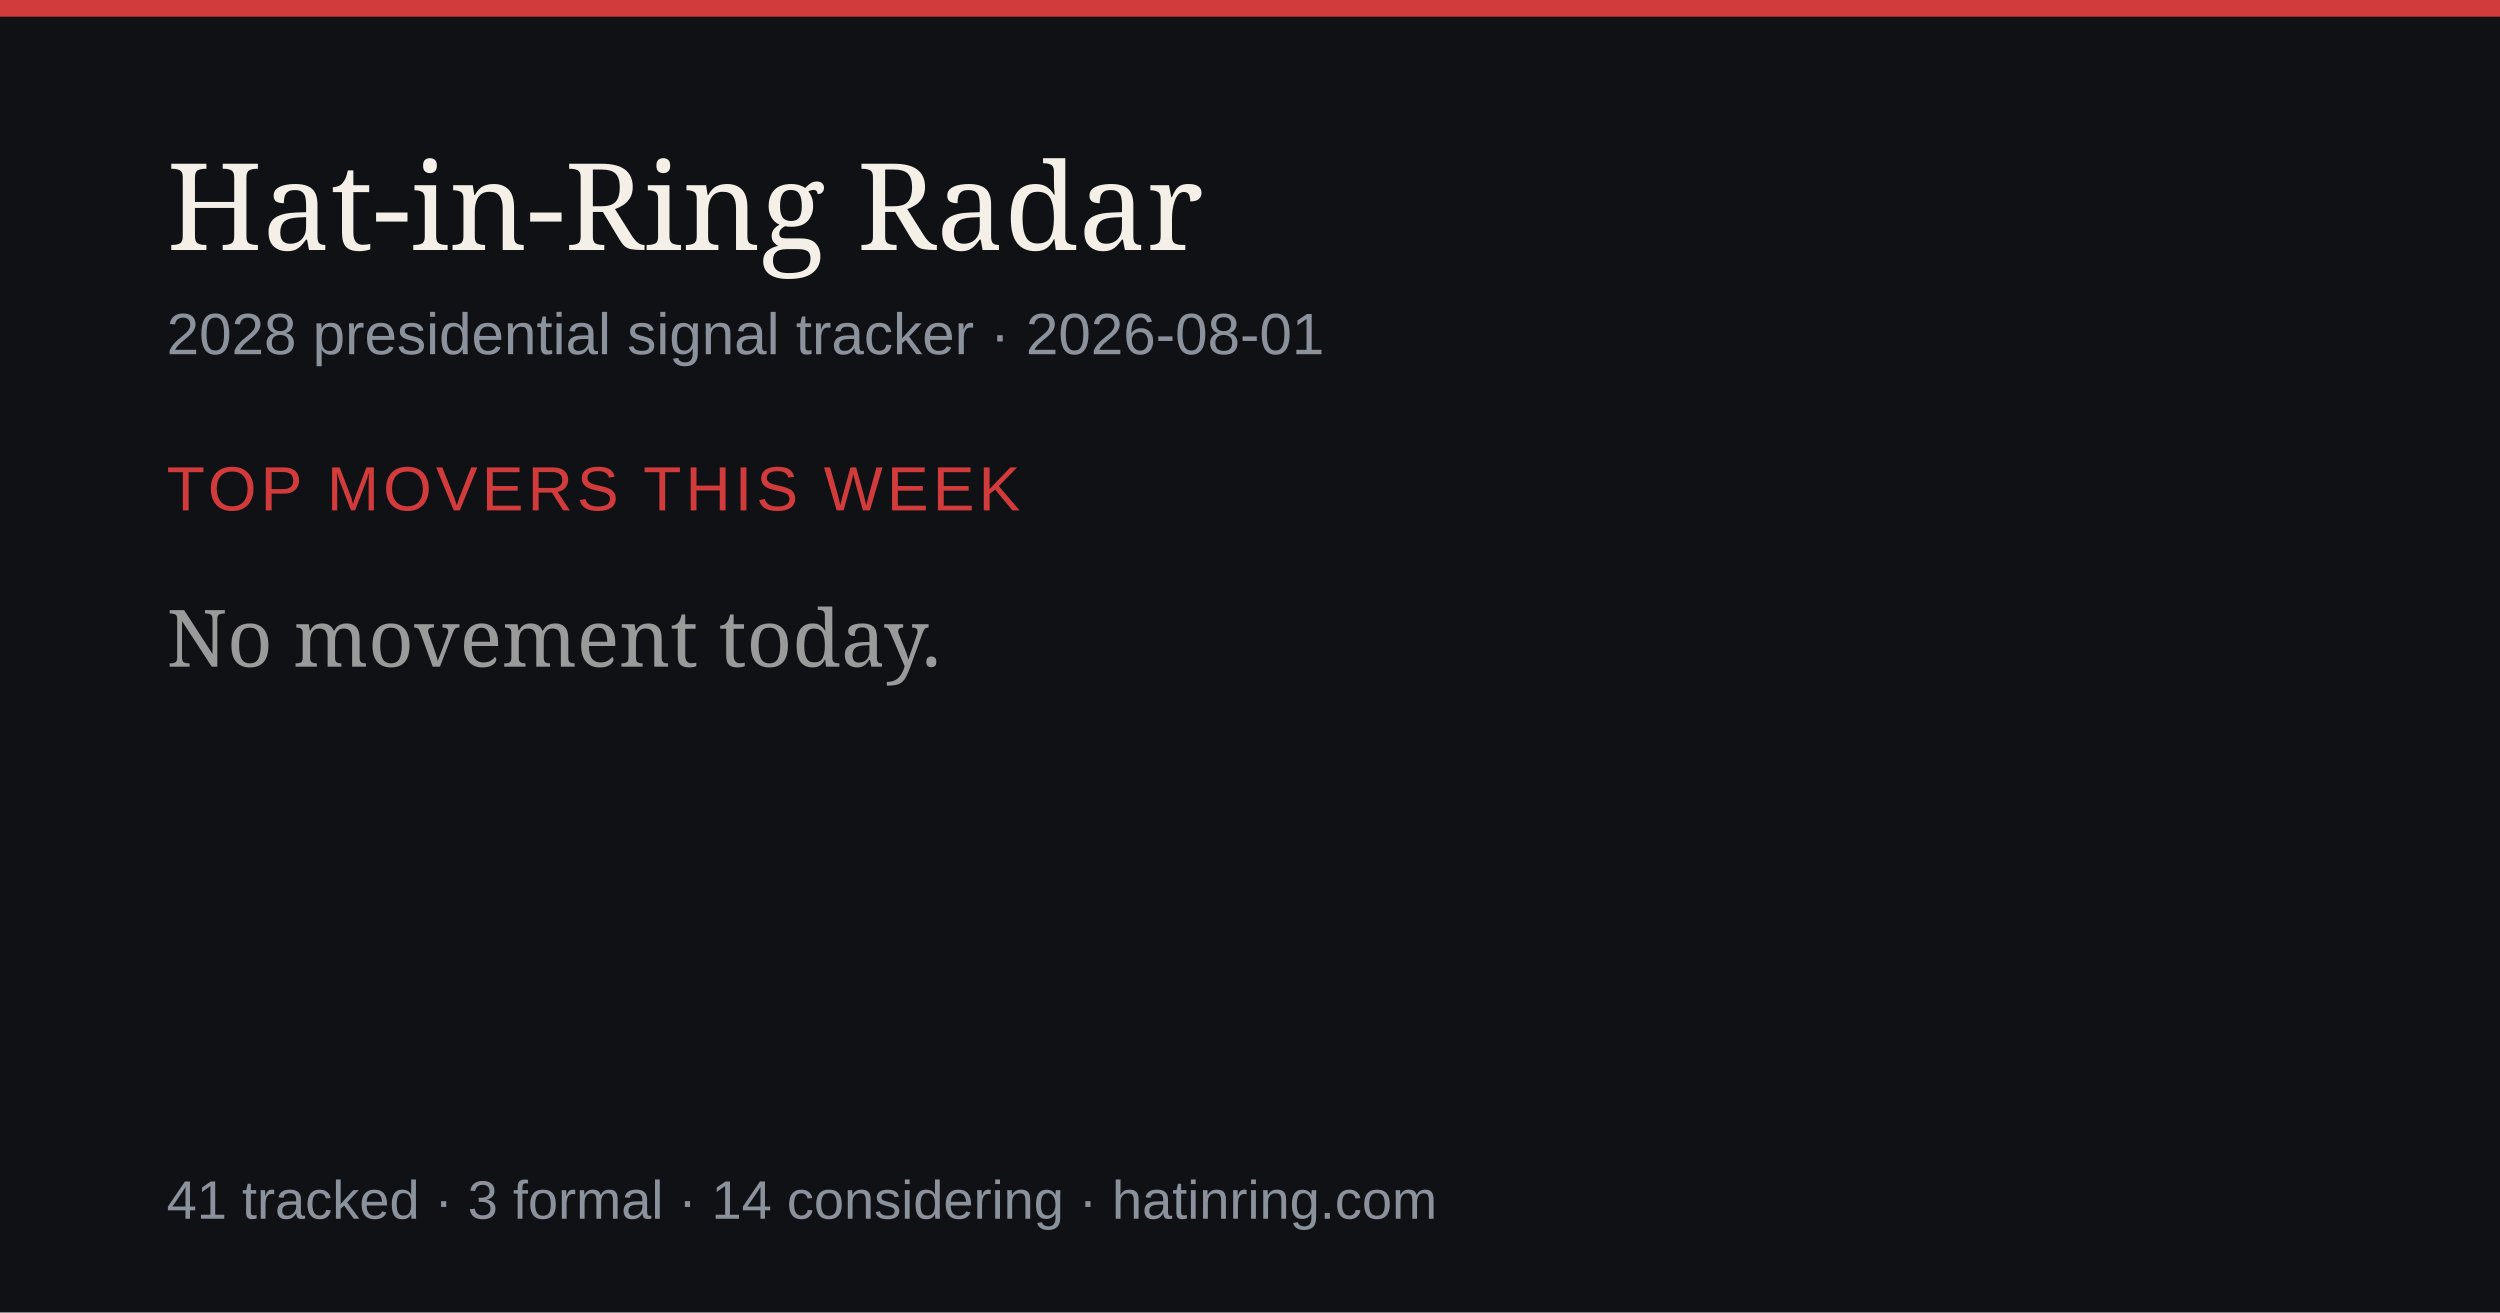
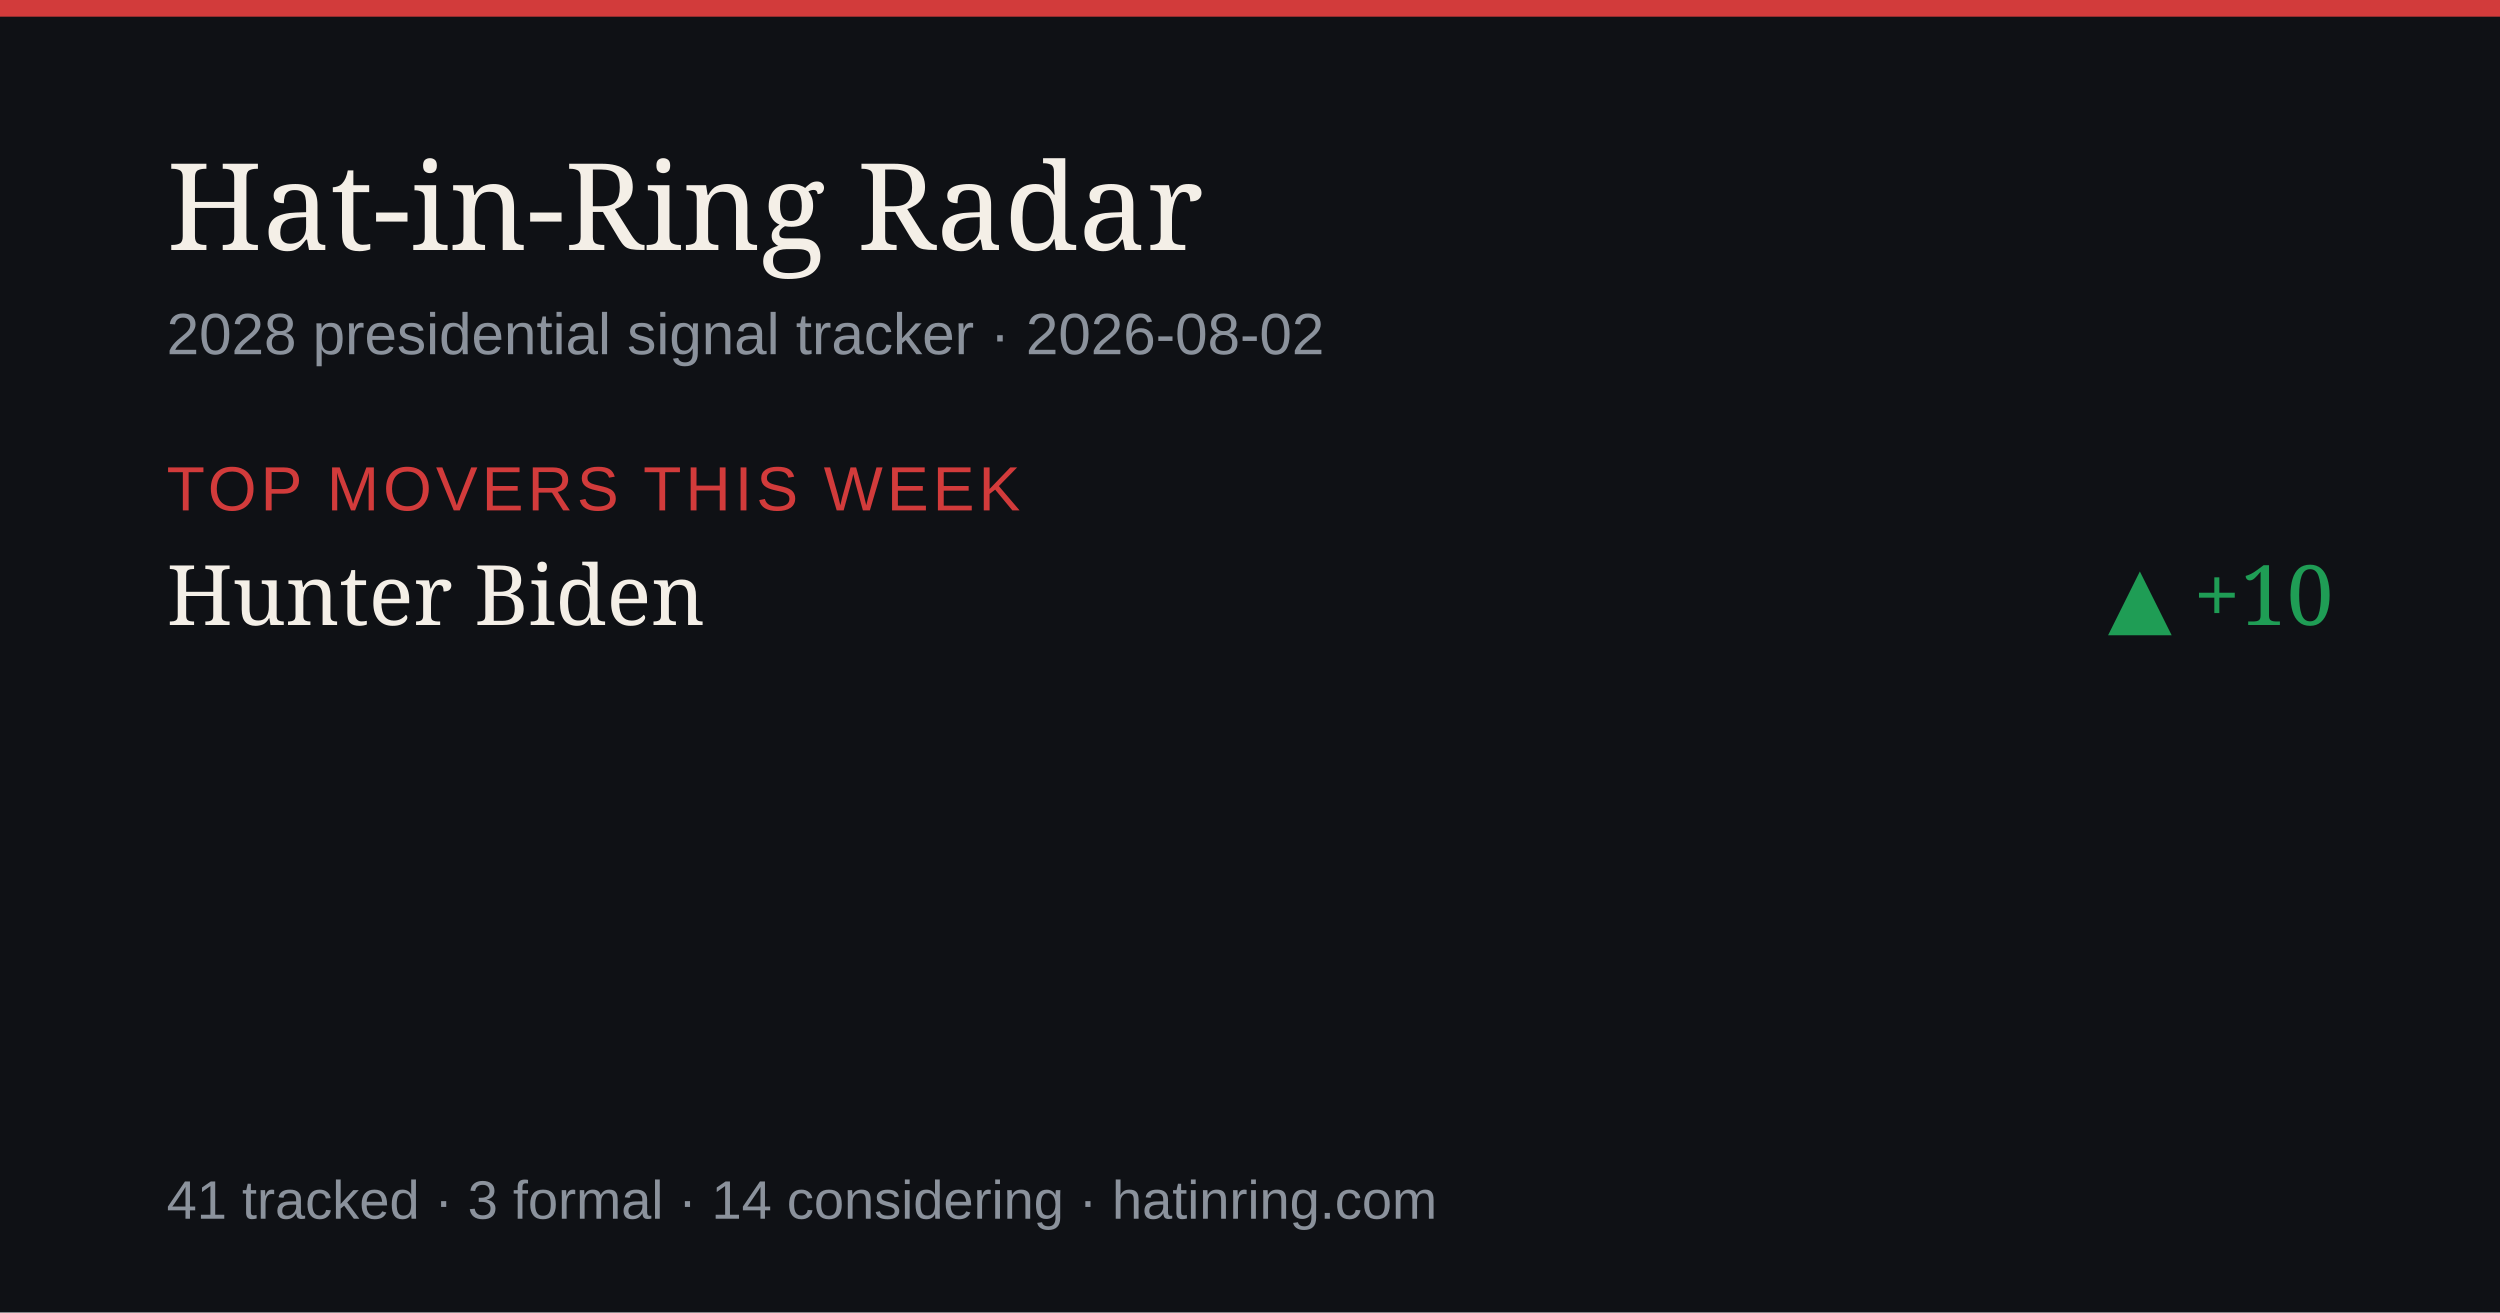
<svg xmlns="http://www.w3.org/2000/svg" width="1200" height="630" viewBox="0 0 1200 630" role="img" aria-label="Hat-in-Ring Radar daily briefing">
  <rect width="1200" height="630" fill="#0f1115" />
  <rect width="1200" height="8" fill="#d23b3b" />
  <text x="80" y="120" font-size="58" fill="#f4efe7" font-family="Georgia,serif">Hat-in-Ring Radar</text>
-   <text x="80" y="170" font-size="28" fill="#8b929c" font-family="-apple-system,Arial,sans-serif">2028 presidential signal tracker · 2026-08-01</text>
+   <text x="80" y="170" font-size="28" fill="#8b929c" font-family="-apple-system,Arial,sans-serif">2028 presidential signal tracker · 2026-08-02</text>
  <text x="80" y="245" font-size="30" fill="#d23b3b" font-family="-apple-system,Arial,sans-serif" letter-spacing="2">TOP MOVERS THIS WEEK</text>
-   <text x="80" y="320" font-size="38" fill="#9a9a9a" font-family="Georgia,serif">No movement today.</text>
+   <text x="80" y="300" font-size="40" fill="#f4efe7" font-family="Georgia,serif">Hunter Biden</text>
+   <text x="1120" y="300" font-size="40" fill="#1f9d55" text-anchor="end" font-family="Georgia,serif">▲ +10</text>
  <text x="80" y="585" font-size="26" fill="#8b929c" font-family="-apple-system,Arial,sans-serif">41 tracked · 3 formal · 14 considering · hatinring.com</text>
</svg>
